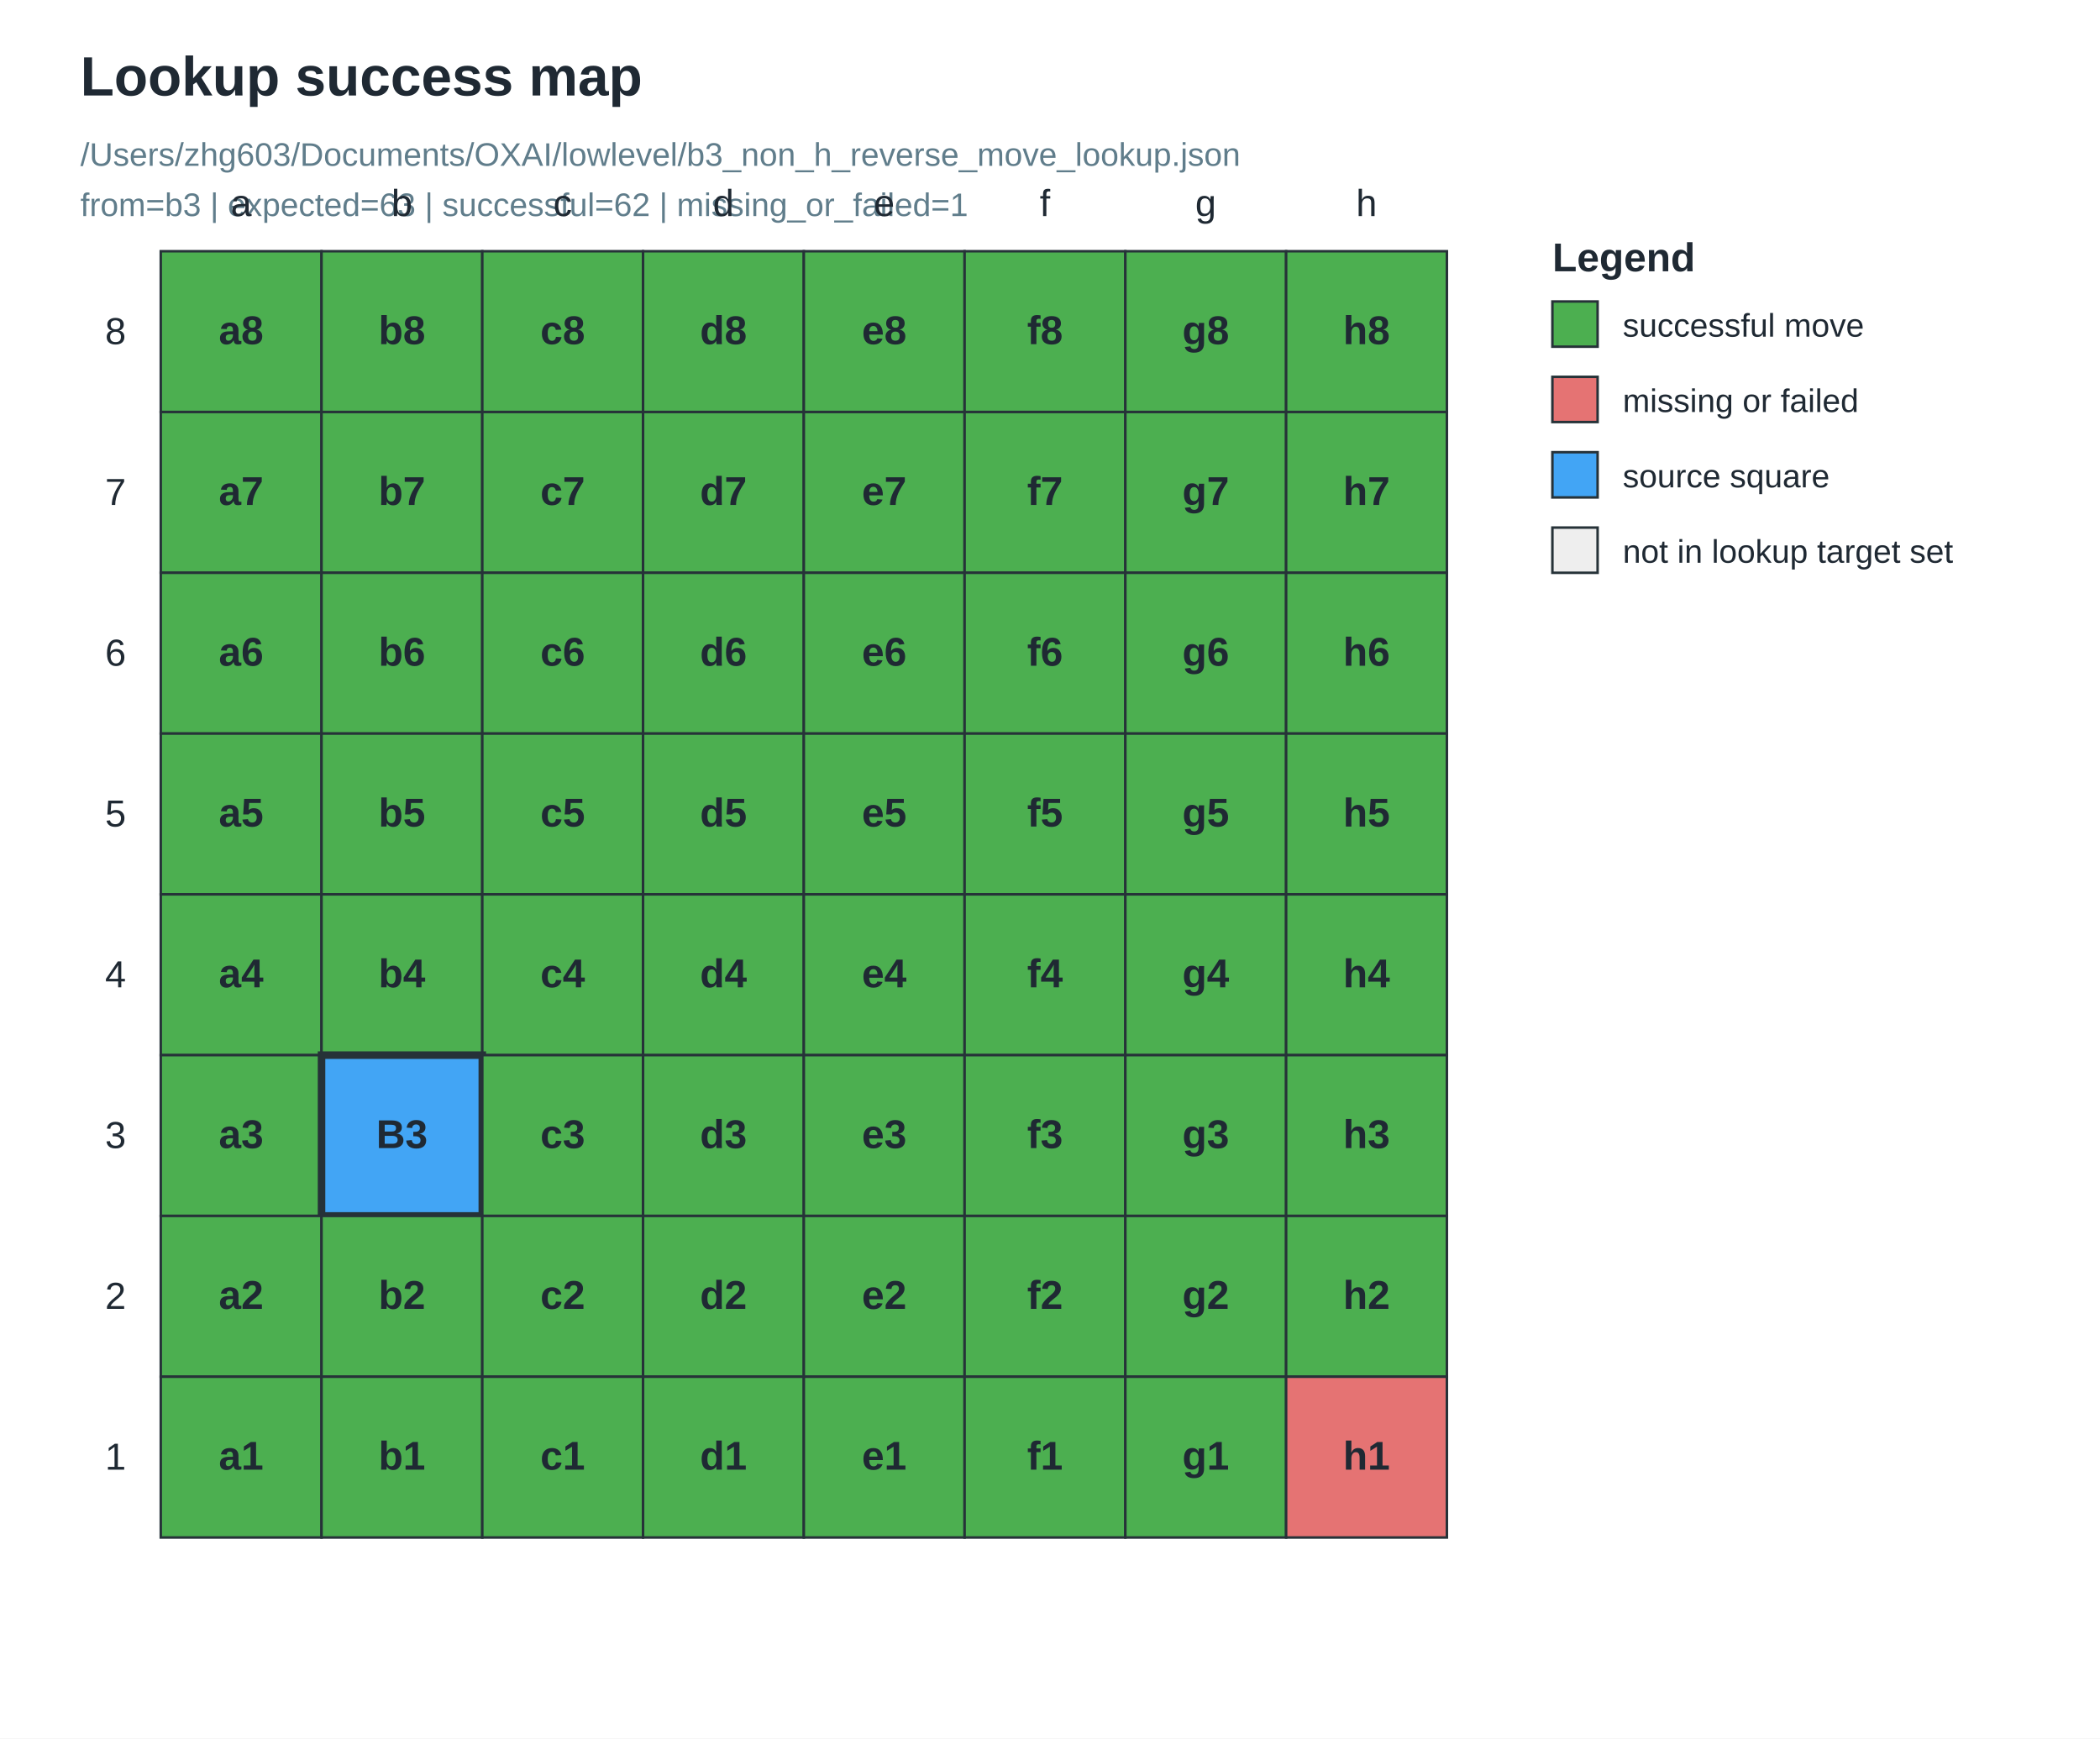
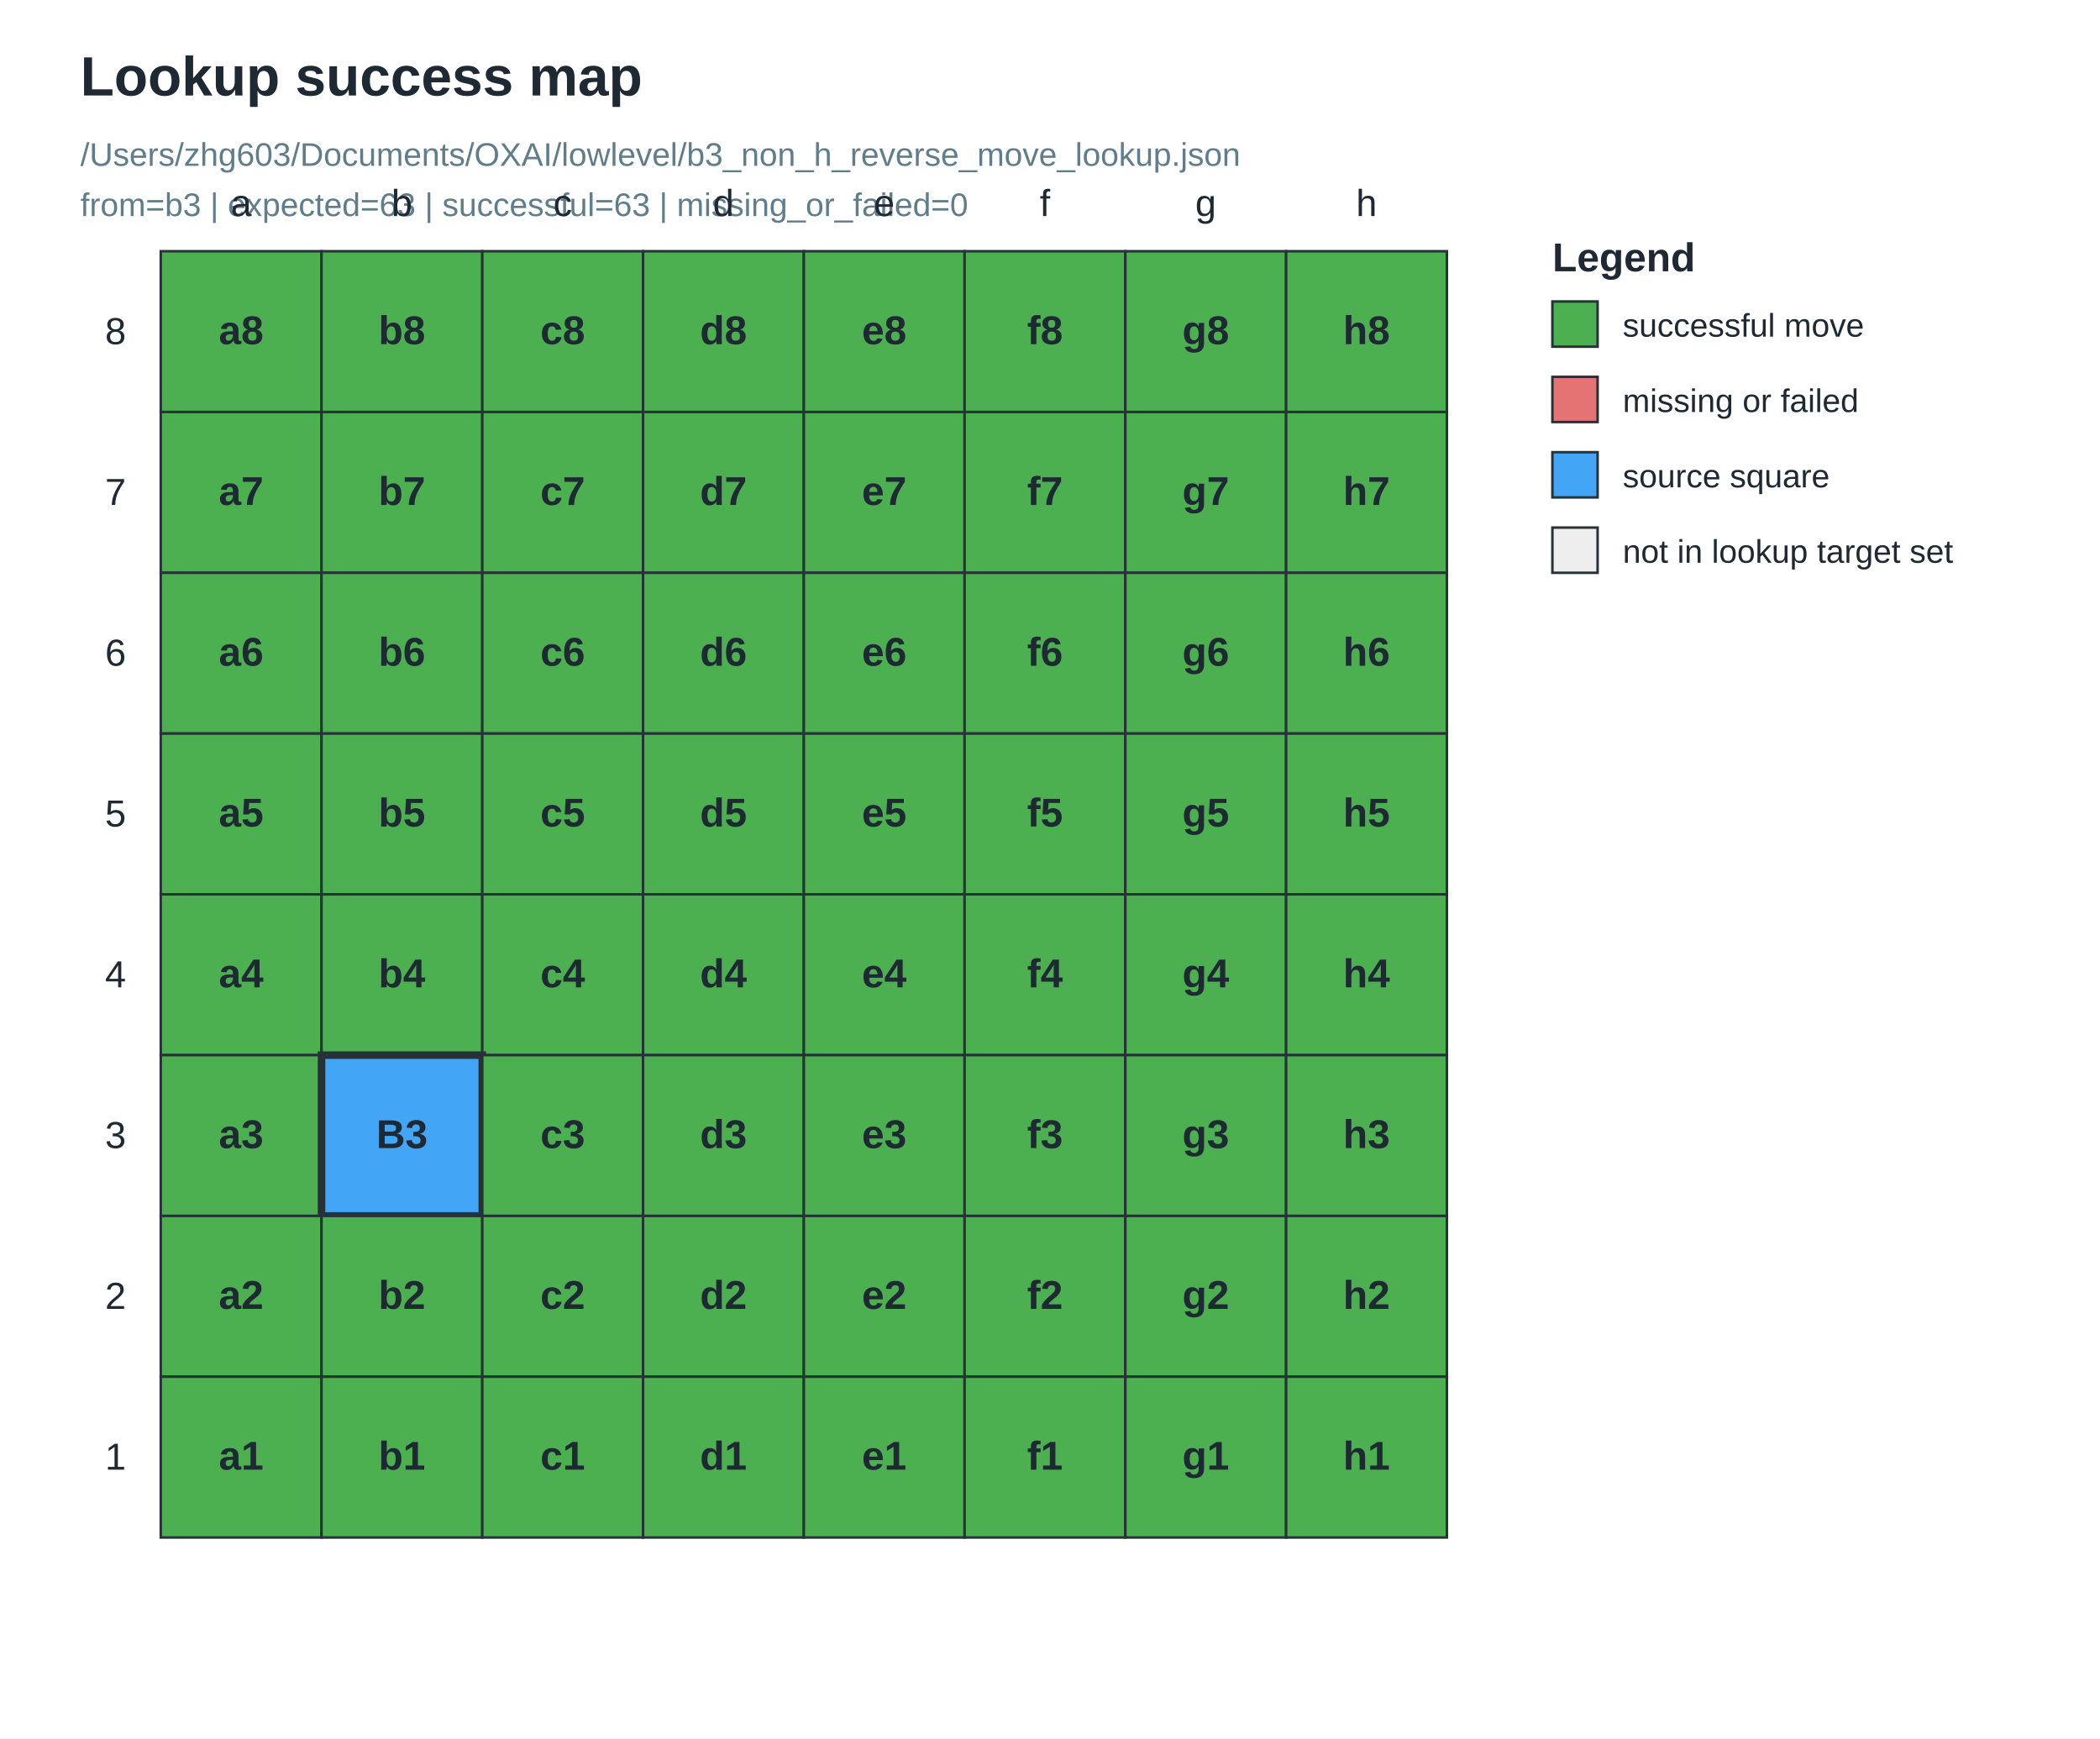
<svg xmlns="http://www.w3.org/2000/svg" width="836" height="692" viewBox="0 0 836 692">
  <rect width="100%" height="100%" fill="white" />
  <text x="32" y="38" font-family="Arial, sans-serif" font-size="22" font-weight="700" fill="#1f2933">Lookup success map</text>
  <text x="32" y="66" font-family="Arial, sans-serif" font-size="13" fill="#607d8b">/Users/zhg603/Documents/OXAI/lowlevel/b3_non_h_reverse_move_lookup.json</text>
-   <text x="32" y="86" font-family="Arial, sans-serif" font-size="13" fill="#607d8b">from=b3 | expected=63 | successful=62 | missing_or_failed=1</text>
+   <text x="32" y="86" font-family="Arial, sans-serif" font-size="13" fill="#607d8b">from=b3 | expected=63 | successful=63 | missing_or_failed=0</text>
  <text x="96.0" y="86" text-anchor="middle" font-family="Arial, sans-serif" font-size="15" fill="#1f2933">a</text>
  <text x="160.0" y="86" text-anchor="middle" font-family="Arial, sans-serif" font-size="15" fill="#1f2933">b</text>
  <text x="224.0" y="86" text-anchor="middle" font-family="Arial, sans-serif" font-size="15" fill="#1f2933">c</text>
  <text x="288.0" y="86" text-anchor="middle" font-family="Arial, sans-serif" font-size="15" fill="#1f2933">d</text>
  <text x="352.0" y="86" text-anchor="middle" font-family="Arial, sans-serif" font-size="15" fill="#1f2933">e</text>
  <text x="416.0" y="86" text-anchor="middle" font-family="Arial, sans-serif" font-size="15" fill="#1f2933">f</text>
  <text x="480.0" y="86" text-anchor="middle" font-family="Arial, sans-serif" font-size="15" fill="#1f2933">g</text>
  <text x="544.0" y="86" text-anchor="middle" font-family="Arial, sans-serif" font-size="15" fill="#1f2933">h</text>
  <text x="46" y="137.0" text-anchor="middle" font-family="Arial, sans-serif" font-size="15" fill="#1f2933">8</text>
  <text x="46" y="201.0" text-anchor="middle" font-family="Arial, sans-serif" font-size="15" fill="#1f2933">7</text>
  <text x="46" y="265.0" text-anchor="middle" font-family="Arial, sans-serif" font-size="15" fill="#1f2933">6</text>
  <text x="46" y="329.0" text-anchor="middle" font-family="Arial, sans-serif" font-size="15" fill="#1f2933">5</text>
  <text x="46" y="393.0" text-anchor="middle" font-family="Arial, sans-serif" font-size="15" fill="#1f2933">4</text>
  <text x="46" y="457.0" text-anchor="middle" font-family="Arial, sans-serif" font-size="15" fill="#1f2933">3</text>
  <text x="46" y="521.0" text-anchor="middle" font-family="Arial, sans-serif" font-size="15" fill="#1f2933">2</text>
  <text x="46" y="585.0" text-anchor="middle" font-family="Arial, sans-serif" font-size="15" fill="#1f2933">1</text>
  <rect x="64" y="100" width="64" height="64" fill="#4caf50" stroke="#263238" stroke-width="1">
</rect>
  <text x="96.0" y="137.0" text-anchor="middle" font-family="Arial, sans-serif" font-size="16" font-weight="700" fill="#1f2933">a8</text>
  <rect x="128" y="100" width="64" height="64" fill="#4caf50" stroke="#263238" stroke-width="1">
</rect>
  <text x="160.0" y="137.0" text-anchor="middle" font-family="Arial, sans-serif" font-size="16" font-weight="700" fill="#1f2933">b8</text>
  <rect x="192" y="100" width="64" height="64" fill="#4caf50" stroke="#263238" stroke-width="1">
</rect>
  <text x="224.0" y="137.0" text-anchor="middle" font-family="Arial, sans-serif" font-size="16" font-weight="700" fill="#1f2933">c8</text>
  <rect x="256" y="100" width="64" height="64" fill="#4caf50" stroke="#263238" stroke-width="1">
</rect>
  <text x="288.0" y="137.0" text-anchor="middle" font-family="Arial, sans-serif" font-size="16" font-weight="700" fill="#1f2933">d8</text>
  <rect x="320" y="100" width="64" height="64" fill="#4caf50" stroke="#263238" stroke-width="1">
</rect>
  <text x="352.0" y="137.0" text-anchor="middle" font-family="Arial, sans-serif" font-size="16" font-weight="700" fill="#1f2933">e8</text>
  <rect x="384" y="100" width="64" height="64" fill="#4caf50" stroke="#263238" stroke-width="1">
</rect>
  <text x="416.0" y="137.0" text-anchor="middle" font-family="Arial, sans-serif" font-size="16" font-weight="700" fill="#1f2933">f8</text>
  <rect x="448" y="100" width="64" height="64" fill="#4caf50" stroke="#263238" stroke-width="1">
</rect>
  <text x="480.0" y="137.0" text-anchor="middle" font-family="Arial, sans-serif" font-size="16" font-weight="700" fill="#1f2933">g8</text>
  <rect x="512" y="100" width="64" height="64" fill="#4caf50" stroke="#263238" stroke-width="1">
</rect>
  <text x="544.0" y="137.0" text-anchor="middle" font-family="Arial, sans-serif" font-size="16" font-weight="700" fill="#1f2933">h8</text>
  <rect x="64" y="164" width="64" height="64" fill="#4caf50" stroke="#263238" stroke-width="1">
</rect>
  <text x="96.0" y="201.0" text-anchor="middle" font-family="Arial, sans-serif" font-size="16" font-weight="700" fill="#1f2933">a7</text>
  <rect x="128" y="164" width="64" height="64" fill="#4caf50" stroke="#263238" stroke-width="1">
</rect>
  <text x="160.0" y="201.0" text-anchor="middle" font-family="Arial, sans-serif" font-size="16" font-weight="700" fill="#1f2933">b7</text>
  <rect x="192" y="164" width="64" height="64" fill="#4caf50" stroke="#263238" stroke-width="1">
</rect>
  <text x="224.0" y="201.0" text-anchor="middle" font-family="Arial, sans-serif" font-size="16" font-weight="700" fill="#1f2933">c7</text>
  <rect x="256" y="164" width="64" height="64" fill="#4caf50" stroke="#263238" stroke-width="1">
</rect>
  <text x="288.0" y="201.0" text-anchor="middle" font-family="Arial, sans-serif" font-size="16" font-weight="700" fill="#1f2933">d7</text>
  <rect x="320" y="164" width="64" height="64" fill="#4caf50" stroke="#263238" stroke-width="1">
</rect>
  <text x="352.0" y="201.0" text-anchor="middle" font-family="Arial, sans-serif" font-size="16" font-weight="700" fill="#1f2933">e7</text>
  <rect x="384" y="164" width="64" height="64" fill="#4caf50" stroke="#263238" stroke-width="1">
</rect>
  <text x="416.0" y="201.0" text-anchor="middle" font-family="Arial, sans-serif" font-size="16" font-weight="700" fill="#1f2933">f7</text>
  <rect x="448" y="164" width="64" height="64" fill="#4caf50" stroke="#263238" stroke-width="1">
</rect>
  <text x="480.0" y="201.0" text-anchor="middle" font-family="Arial, sans-serif" font-size="16" font-weight="700" fill="#1f2933">g7</text>
  <rect x="512" y="164" width="64" height="64" fill="#4caf50" stroke="#263238" stroke-width="1">
</rect>
  <text x="544.0" y="201.0" text-anchor="middle" font-family="Arial, sans-serif" font-size="16" font-weight="700" fill="#1f2933">h7</text>
  <rect x="64" y="228" width="64" height="64" fill="#4caf50" stroke="#263238" stroke-width="1">
</rect>
  <text x="96.0" y="265.0" text-anchor="middle" font-family="Arial, sans-serif" font-size="16" font-weight="700" fill="#1f2933">a6</text>
  <rect x="128" y="228" width="64" height="64" fill="#4caf50" stroke="#263238" stroke-width="1">
</rect>
  <text x="160.0" y="265.0" text-anchor="middle" font-family="Arial, sans-serif" font-size="16" font-weight="700" fill="#1f2933">b6</text>
  <rect x="192" y="228" width="64" height="64" fill="#4caf50" stroke="#263238" stroke-width="1">
</rect>
  <text x="224.0" y="265.0" text-anchor="middle" font-family="Arial, sans-serif" font-size="16" font-weight="700" fill="#1f2933">c6</text>
  <rect x="256" y="228" width="64" height="64" fill="#4caf50" stroke="#263238" stroke-width="1">
</rect>
  <text x="288.0" y="265.0" text-anchor="middle" font-family="Arial, sans-serif" font-size="16" font-weight="700" fill="#1f2933">d6</text>
  <rect x="320" y="228" width="64" height="64" fill="#4caf50" stroke="#263238" stroke-width="1">
</rect>
  <text x="352.0" y="265.0" text-anchor="middle" font-family="Arial, sans-serif" font-size="16" font-weight="700" fill="#1f2933">e6</text>
  <rect x="384" y="228" width="64" height="64" fill="#4caf50" stroke="#263238" stroke-width="1">
</rect>
  <text x="416.0" y="265.0" text-anchor="middle" font-family="Arial, sans-serif" font-size="16" font-weight="700" fill="#1f2933">f6</text>
  <rect x="448" y="228" width="64" height="64" fill="#4caf50" stroke="#263238" stroke-width="1">
</rect>
  <text x="480.0" y="265.0" text-anchor="middle" font-family="Arial, sans-serif" font-size="16" font-weight="700" fill="#1f2933">g6</text>
  <rect x="512" y="228" width="64" height="64" fill="#4caf50" stroke="#263238" stroke-width="1">
</rect>
  <text x="544.0" y="265.0" text-anchor="middle" font-family="Arial, sans-serif" font-size="16" font-weight="700" fill="#1f2933">h6</text>
  <rect x="64" y="292" width="64" height="64" fill="#4caf50" stroke="#263238" stroke-width="1">
</rect>
  <text x="96.0" y="329.0" text-anchor="middle" font-family="Arial, sans-serif" font-size="16" font-weight="700" fill="#1f2933">a5</text>
  <rect x="128" y="292" width="64" height="64" fill="#4caf50" stroke="#263238" stroke-width="1">
</rect>
  <text x="160.0" y="329.0" text-anchor="middle" font-family="Arial, sans-serif" font-size="16" font-weight="700" fill="#1f2933">b5</text>
  <rect x="192" y="292" width="64" height="64" fill="#4caf50" stroke="#263238" stroke-width="1">
</rect>
  <text x="224.0" y="329.0" text-anchor="middle" font-family="Arial, sans-serif" font-size="16" font-weight="700" fill="#1f2933">c5</text>
  <rect x="256" y="292" width="64" height="64" fill="#4caf50" stroke="#263238" stroke-width="1">
</rect>
  <text x="288.0" y="329.0" text-anchor="middle" font-family="Arial, sans-serif" font-size="16" font-weight="700" fill="#1f2933">d5</text>
  <rect x="320" y="292" width="64" height="64" fill="#4caf50" stroke="#263238" stroke-width="1">
</rect>
  <text x="352.0" y="329.0" text-anchor="middle" font-family="Arial, sans-serif" font-size="16" font-weight="700" fill="#1f2933">e5</text>
  <rect x="384" y="292" width="64" height="64" fill="#4caf50" stroke="#263238" stroke-width="1">
</rect>
  <text x="416.0" y="329.0" text-anchor="middle" font-family="Arial, sans-serif" font-size="16" font-weight="700" fill="#1f2933">f5</text>
  <rect x="448" y="292" width="64" height="64" fill="#4caf50" stroke="#263238" stroke-width="1">
</rect>
  <text x="480.0" y="329.0" text-anchor="middle" font-family="Arial, sans-serif" font-size="16" font-weight="700" fill="#1f2933">g5</text>
  <rect x="512" y="292" width="64" height="64" fill="#4caf50" stroke="#263238" stroke-width="1">
</rect>
  <text x="544.0" y="329.0" text-anchor="middle" font-family="Arial, sans-serif" font-size="16" font-weight="700" fill="#1f2933">h5</text>
  <rect x="64" y="356" width="64" height="64" fill="#4caf50" stroke="#263238" stroke-width="1">
</rect>
  <text x="96.0" y="393.0" text-anchor="middle" font-family="Arial, sans-serif" font-size="16" font-weight="700" fill="#1f2933">a4</text>
  <rect x="128" y="356" width="64" height="64" fill="#4caf50" stroke="#263238" stroke-width="1">
</rect>
  <text x="160.0" y="393.0" text-anchor="middle" font-family="Arial, sans-serif" font-size="16" font-weight="700" fill="#1f2933">b4</text>
  <rect x="192" y="356" width="64" height="64" fill="#4caf50" stroke="#263238" stroke-width="1">
</rect>
  <text x="224.0" y="393.0" text-anchor="middle" font-family="Arial, sans-serif" font-size="16" font-weight="700" fill="#1f2933">c4</text>
  <rect x="256" y="356" width="64" height="64" fill="#4caf50" stroke="#263238" stroke-width="1">
</rect>
  <text x="288.0" y="393.0" text-anchor="middle" font-family="Arial, sans-serif" font-size="16" font-weight="700" fill="#1f2933">d4</text>
  <rect x="320" y="356" width="64" height="64" fill="#4caf50" stroke="#263238" stroke-width="1">
</rect>
  <text x="352.0" y="393.0" text-anchor="middle" font-family="Arial, sans-serif" font-size="16" font-weight="700" fill="#1f2933">e4</text>
  <rect x="384" y="356" width="64" height="64" fill="#4caf50" stroke="#263238" stroke-width="1">
</rect>
  <text x="416.0" y="393.0" text-anchor="middle" font-family="Arial, sans-serif" font-size="16" font-weight="700" fill="#1f2933">f4</text>
  <rect x="448" y="356" width="64" height="64" fill="#4caf50" stroke="#263238" stroke-width="1">
</rect>
  <text x="480.0" y="393.0" text-anchor="middle" font-family="Arial, sans-serif" font-size="16" font-weight="700" fill="#1f2933">g4</text>
  <rect x="512" y="356" width="64" height="64" fill="#4caf50" stroke="#263238" stroke-width="1">
</rect>
  <text x="544.0" y="393.0" text-anchor="middle" font-family="Arial, sans-serif" font-size="16" font-weight="700" fill="#1f2933">h4</text>
  <rect x="64" y="420" width="64" height="64" fill="#4caf50" stroke="#263238" stroke-width="1">
</rect>
  <text x="96.0" y="457.0" text-anchor="middle" font-family="Arial, sans-serif" font-size="16" font-weight="700" fill="#1f2933">a3</text>
  <rect x="128" y="420" width="64" height="64" fill="#42a5f5" stroke="#263238" stroke-width="3">
</rect>
  <text x="160.0" y="457.0" text-anchor="middle" font-family="Arial, sans-serif" font-size="16" font-weight="700" fill="#1f2933">B3</text>
  <rect x="192" y="420" width="64" height="64" fill="#4caf50" stroke="#263238" stroke-width="1">
</rect>
  <text x="224.0" y="457.0" text-anchor="middle" font-family="Arial, sans-serif" font-size="16" font-weight="700" fill="#1f2933">c3</text>
  <rect x="256" y="420" width="64" height="64" fill="#4caf50" stroke="#263238" stroke-width="1">
</rect>
  <text x="288.0" y="457.0" text-anchor="middle" font-family="Arial, sans-serif" font-size="16" font-weight="700" fill="#1f2933">d3</text>
  <rect x="320" y="420" width="64" height="64" fill="#4caf50" stroke="#263238" stroke-width="1">
</rect>
  <text x="352.0" y="457.0" text-anchor="middle" font-family="Arial, sans-serif" font-size="16" font-weight="700" fill="#1f2933">e3</text>
  <rect x="384" y="420" width="64" height="64" fill="#4caf50" stroke="#263238" stroke-width="1">
</rect>
  <text x="416.0" y="457.0" text-anchor="middle" font-family="Arial, sans-serif" font-size="16" font-weight="700" fill="#1f2933">f3</text>
  <rect x="448" y="420" width="64" height="64" fill="#4caf50" stroke="#263238" stroke-width="1">
</rect>
  <text x="480.0" y="457.0" text-anchor="middle" font-family="Arial, sans-serif" font-size="16" font-weight="700" fill="#1f2933">g3</text>
  <rect x="512" y="420" width="64" height="64" fill="#4caf50" stroke="#263238" stroke-width="1">
</rect>
  <text x="544.0" y="457.0" text-anchor="middle" font-family="Arial, sans-serif" font-size="16" font-weight="700" fill="#1f2933">h3</text>
  <rect x="64" y="484" width="64" height="64" fill="#4caf50" stroke="#263238" stroke-width="1">
</rect>
  <text x="96.0" y="521.0" text-anchor="middle" font-family="Arial, sans-serif" font-size="16" font-weight="700" fill="#1f2933">a2</text>
  <rect x="128" y="484" width="64" height="64" fill="#4caf50" stroke="#263238" stroke-width="1">
</rect>
  <text x="160.0" y="521.0" text-anchor="middle" font-family="Arial, sans-serif" font-size="16" font-weight="700" fill="#1f2933">b2</text>
  <rect x="192" y="484" width="64" height="64" fill="#4caf50" stroke="#263238" stroke-width="1">
</rect>
  <text x="224.0" y="521.0" text-anchor="middle" font-family="Arial, sans-serif" font-size="16" font-weight="700" fill="#1f2933">c2</text>
  <rect x="256" y="484" width="64" height="64" fill="#4caf50" stroke="#263238" stroke-width="1">
</rect>
  <text x="288.0" y="521.0" text-anchor="middle" font-family="Arial, sans-serif" font-size="16" font-weight="700" fill="#1f2933">d2</text>
  <rect x="320" y="484" width="64" height="64" fill="#4caf50" stroke="#263238" stroke-width="1">
</rect>
  <text x="352.0" y="521.0" text-anchor="middle" font-family="Arial, sans-serif" font-size="16" font-weight="700" fill="#1f2933">e2</text>
  <rect x="384" y="484" width="64" height="64" fill="#4caf50" stroke="#263238" stroke-width="1">
</rect>
  <text x="416.0" y="521.0" text-anchor="middle" font-family="Arial, sans-serif" font-size="16" font-weight="700" fill="#1f2933">f2</text>
  <rect x="448" y="484" width="64" height="64" fill="#4caf50" stroke="#263238" stroke-width="1">
</rect>
  <text x="480.0" y="521.0" text-anchor="middle" font-family="Arial, sans-serif" font-size="16" font-weight="700" fill="#1f2933">g2</text>
  <rect x="512" y="484" width="64" height="64" fill="#4caf50" stroke="#263238" stroke-width="1">
</rect>
  <text x="544.0" y="521.0" text-anchor="middle" font-family="Arial, sans-serif" font-size="16" font-weight="700" fill="#1f2933">h2</text>
  <rect x="64" y="548" width="64" height="64" fill="#4caf50" stroke="#263238" stroke-width="1">
</rect>
  <text x="96.0" y="585.0" text-anchor="middle" font-family="Arial, sans-serif" font-size="16" font-weight="700" fill="#1f2933">a1</text>
  <rect x="128" y="548" width="64" height="64" fill="#4caf50" stroke="#263238" stroke-width="1">
</rect>
  <text x="160.0" y="585.0" text-anchor="middle" font-family="Arial, sans-serif" font-size="16" font-weight="700" fill="#1f2933">b1</text>
  <rect x="192" y="548" width="64" height="64" fill="#4caf50" stroke="#263238" stroke-width="1">
</rect>
  <text x="224.0" y="585.0" text-anchor="middle" font-family="Arial, sans-serif" font-size="16" font-weight="700" fill="#1f2933">c1</text>
  <rect x="256" y="548" width="64" height="64" fill="#4caf50" stroke="#263238" stroke-width="1">
</rect>
  <text x="288.0" y="585.0" text-anchor="middle" font-family="Arial, sans-serif" font-size="16" font-weight="700" fill="#1f2933">d1</text>
  <rect x="320" y="548" width="64" height="64" fill="#4caf50" stroke="#263238" stroke-width="1">
</rect>
  <text x="352.0" y="585.0" text-anchor="middle" font-family="Arial, sans-serif" font-size="16" font-weight="700" fill="#1f2933">e1</text>
  <rect x="384" y="548" width="64" height="64" fill="#4caf50" stroke="#263238" stroke-width="1">
</rect>
  <text x="416.0" y="585.0" text-anchor="middle" font-family="Arial, sans-serif" font-size="16" font-weight="700" fill="#1f2933">f1</text>
  <rect x="448" y="548" width="64" height="64" fill="#4caf50" stroke="#263238" stroke-width="1">
</rect>
  <text x="480.0" y="585.0" text-anchor="middle" font-family="Arial, sans-serif" font-size="16" font-weight="700" fill="#1f2933">g1</text>
-   <rect x="512" y="548" width="64" height="64" fill="#e57373" stroke="#263238" stroke-width="1">
+   <rect x="512" y="548" width="64" height="64" fill="#4caf50" stroke="#263238" stroke-width="1">
</rect>
  <text x="544.0" y="585.0" text-anchor="middle" font-family="Arial, sans-serif" font-size="16" font-weight="700" fill="#1f2933">h1</text>
  <text x="618" y="108" font-family="Arial, sans-serif" font-size="16" font-weight="700" fill="#1f2933">Legend</text>
  <rect x="618" y="120" width="18" height="18" fill="#4caf50" stroke="#263238" stroke-width="1" />
  <text x="646" y="134" font-family="Arial, sans-serif" font-size="13" fill="#1f2933">successful move</text>
  <rect x="618" y="150" width="18" height="18" fill="#e57373" stroke="#263238" stroke-width="1" />
  <text x="646" y="164" font-family="Arial, sans-serif" font-size="13" fill="#1f2933">missing or failed</text>
  <rect x="618" y="180" width="18" height="18" fill="#42a5f5" stroke="#263238" stroke-width="1" />
  <text x="646" y="194" font-family="Arial, sans-serif" font-size="13" fill="#1f2933">source square</text>
  <rect x="618" y="210" width="18" height="18" fill="#eeeeee" stroke="#263238" stroke-width="1" />
  <text x="646" y="224" font-family="Arial, sans-serif" font-size="13" fill="#1f2933">not in lookup target set</text>
</svg>
